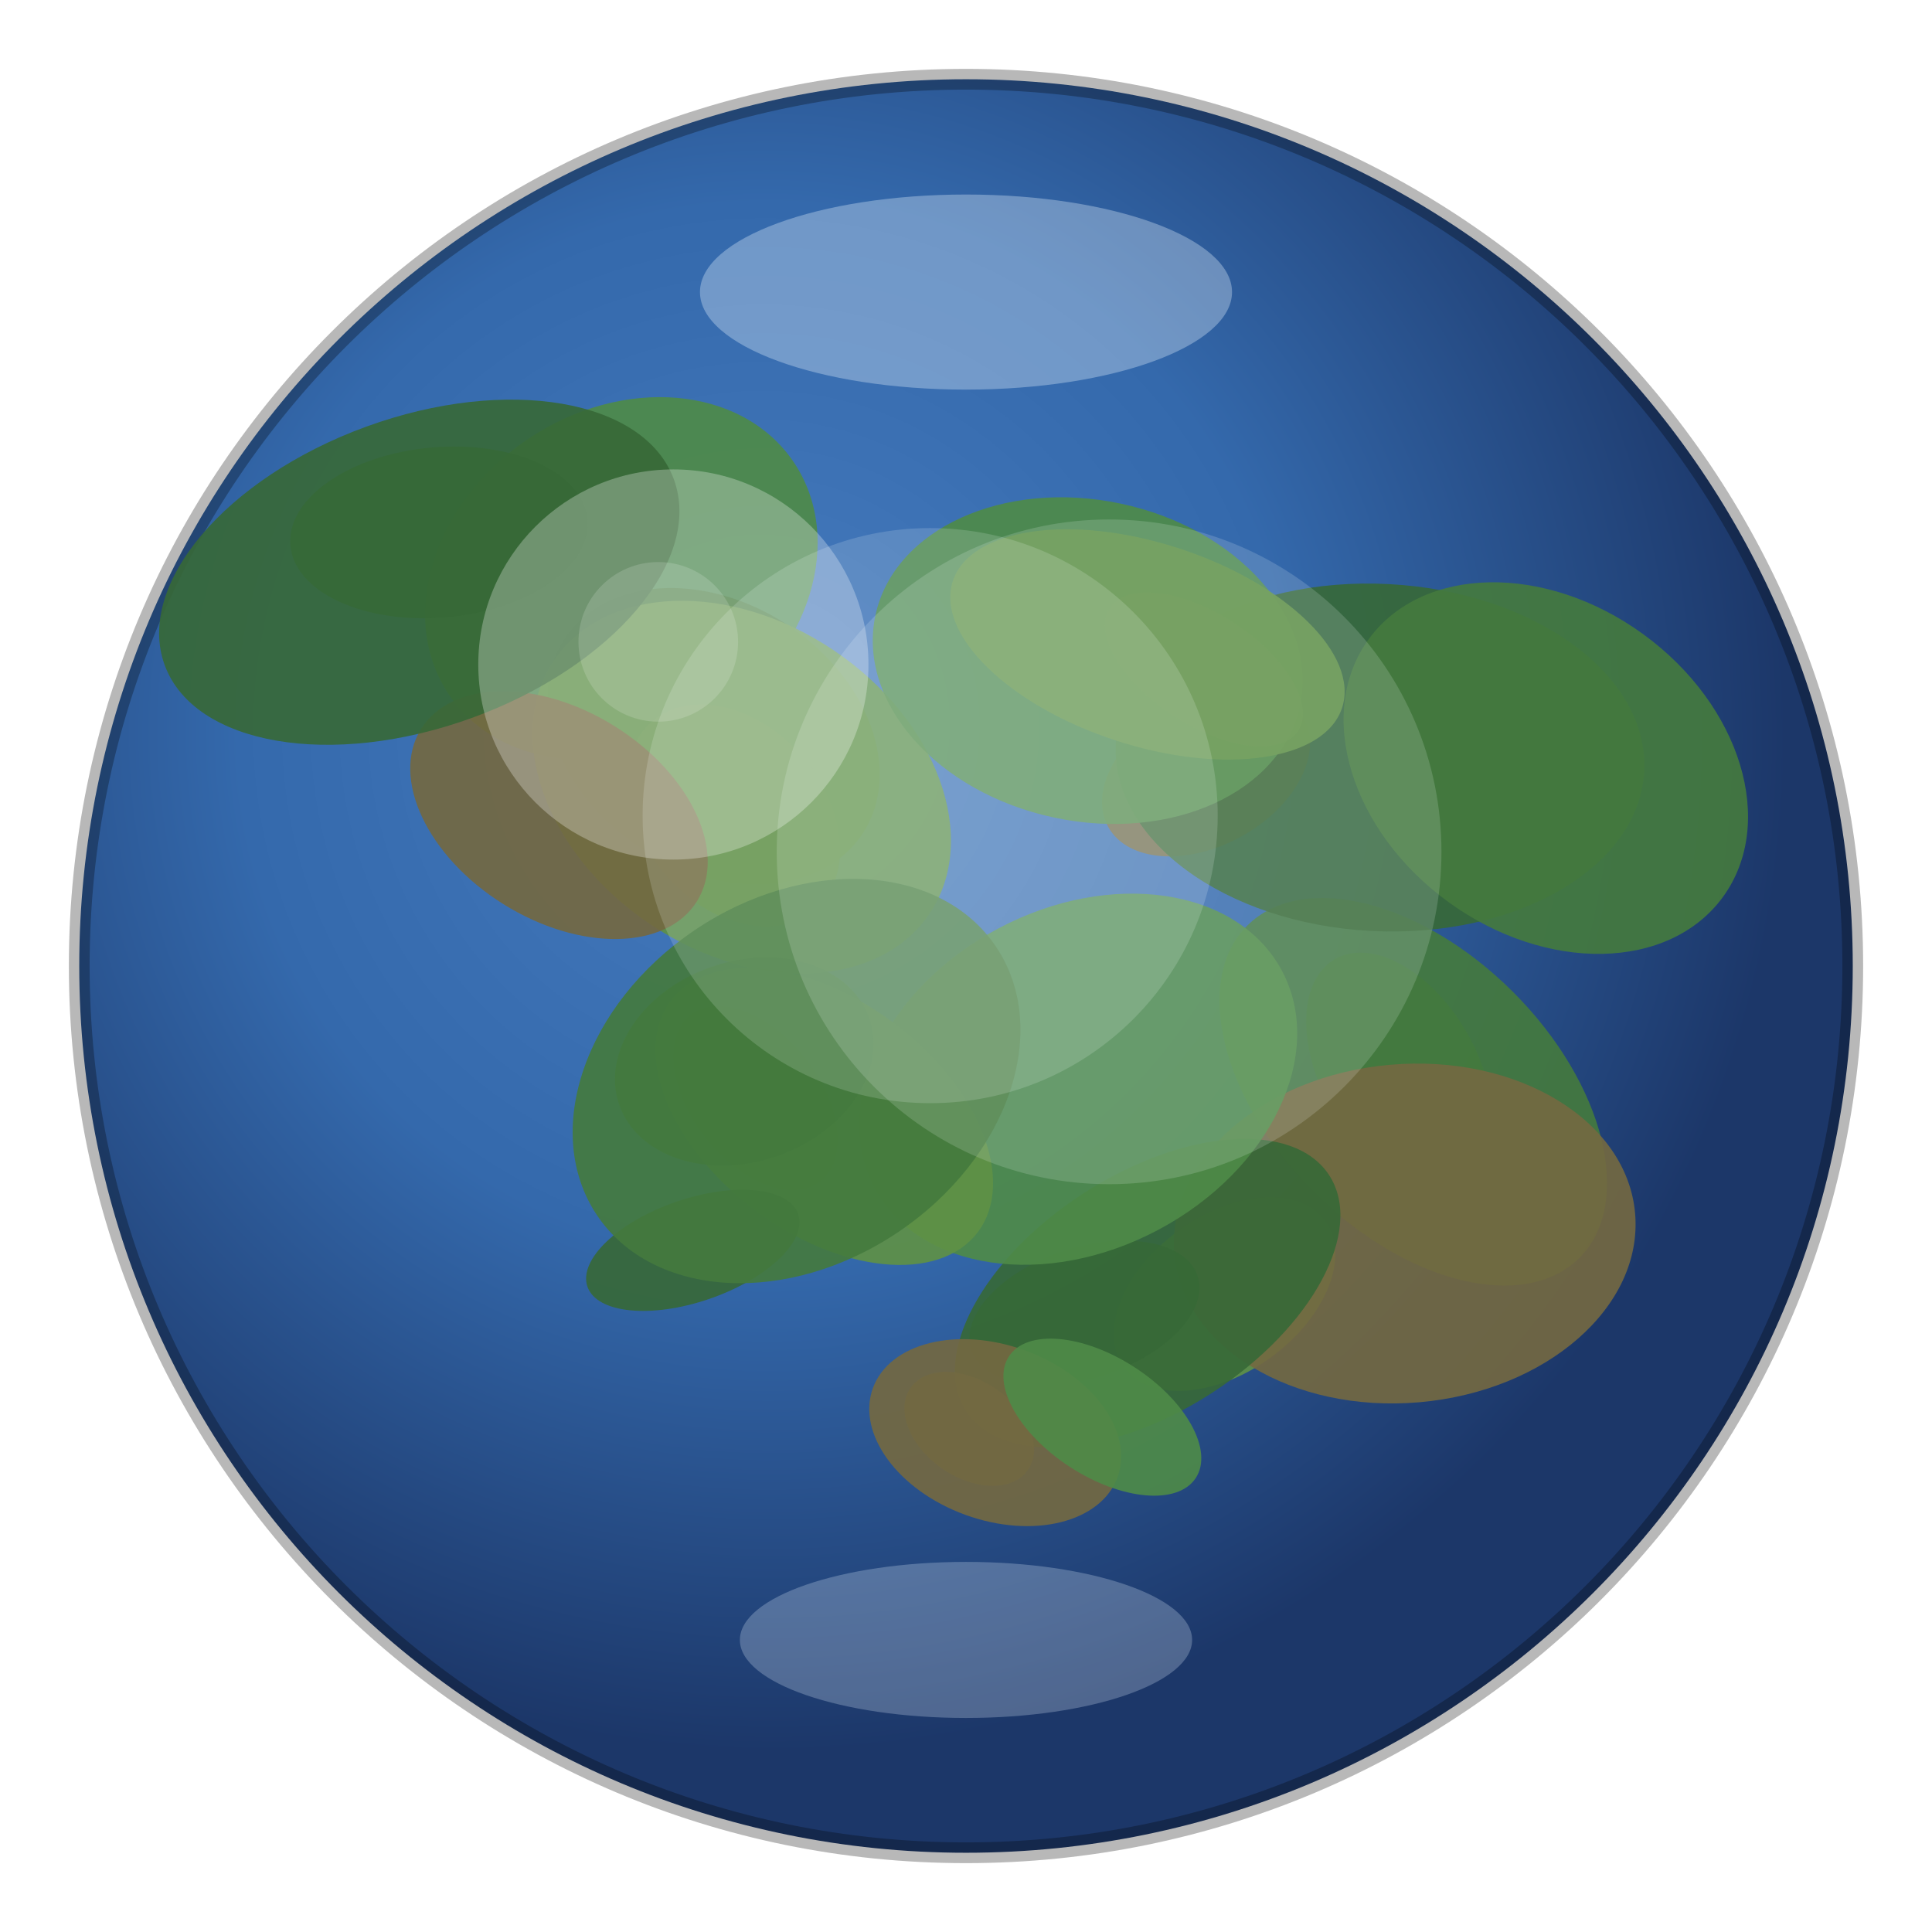
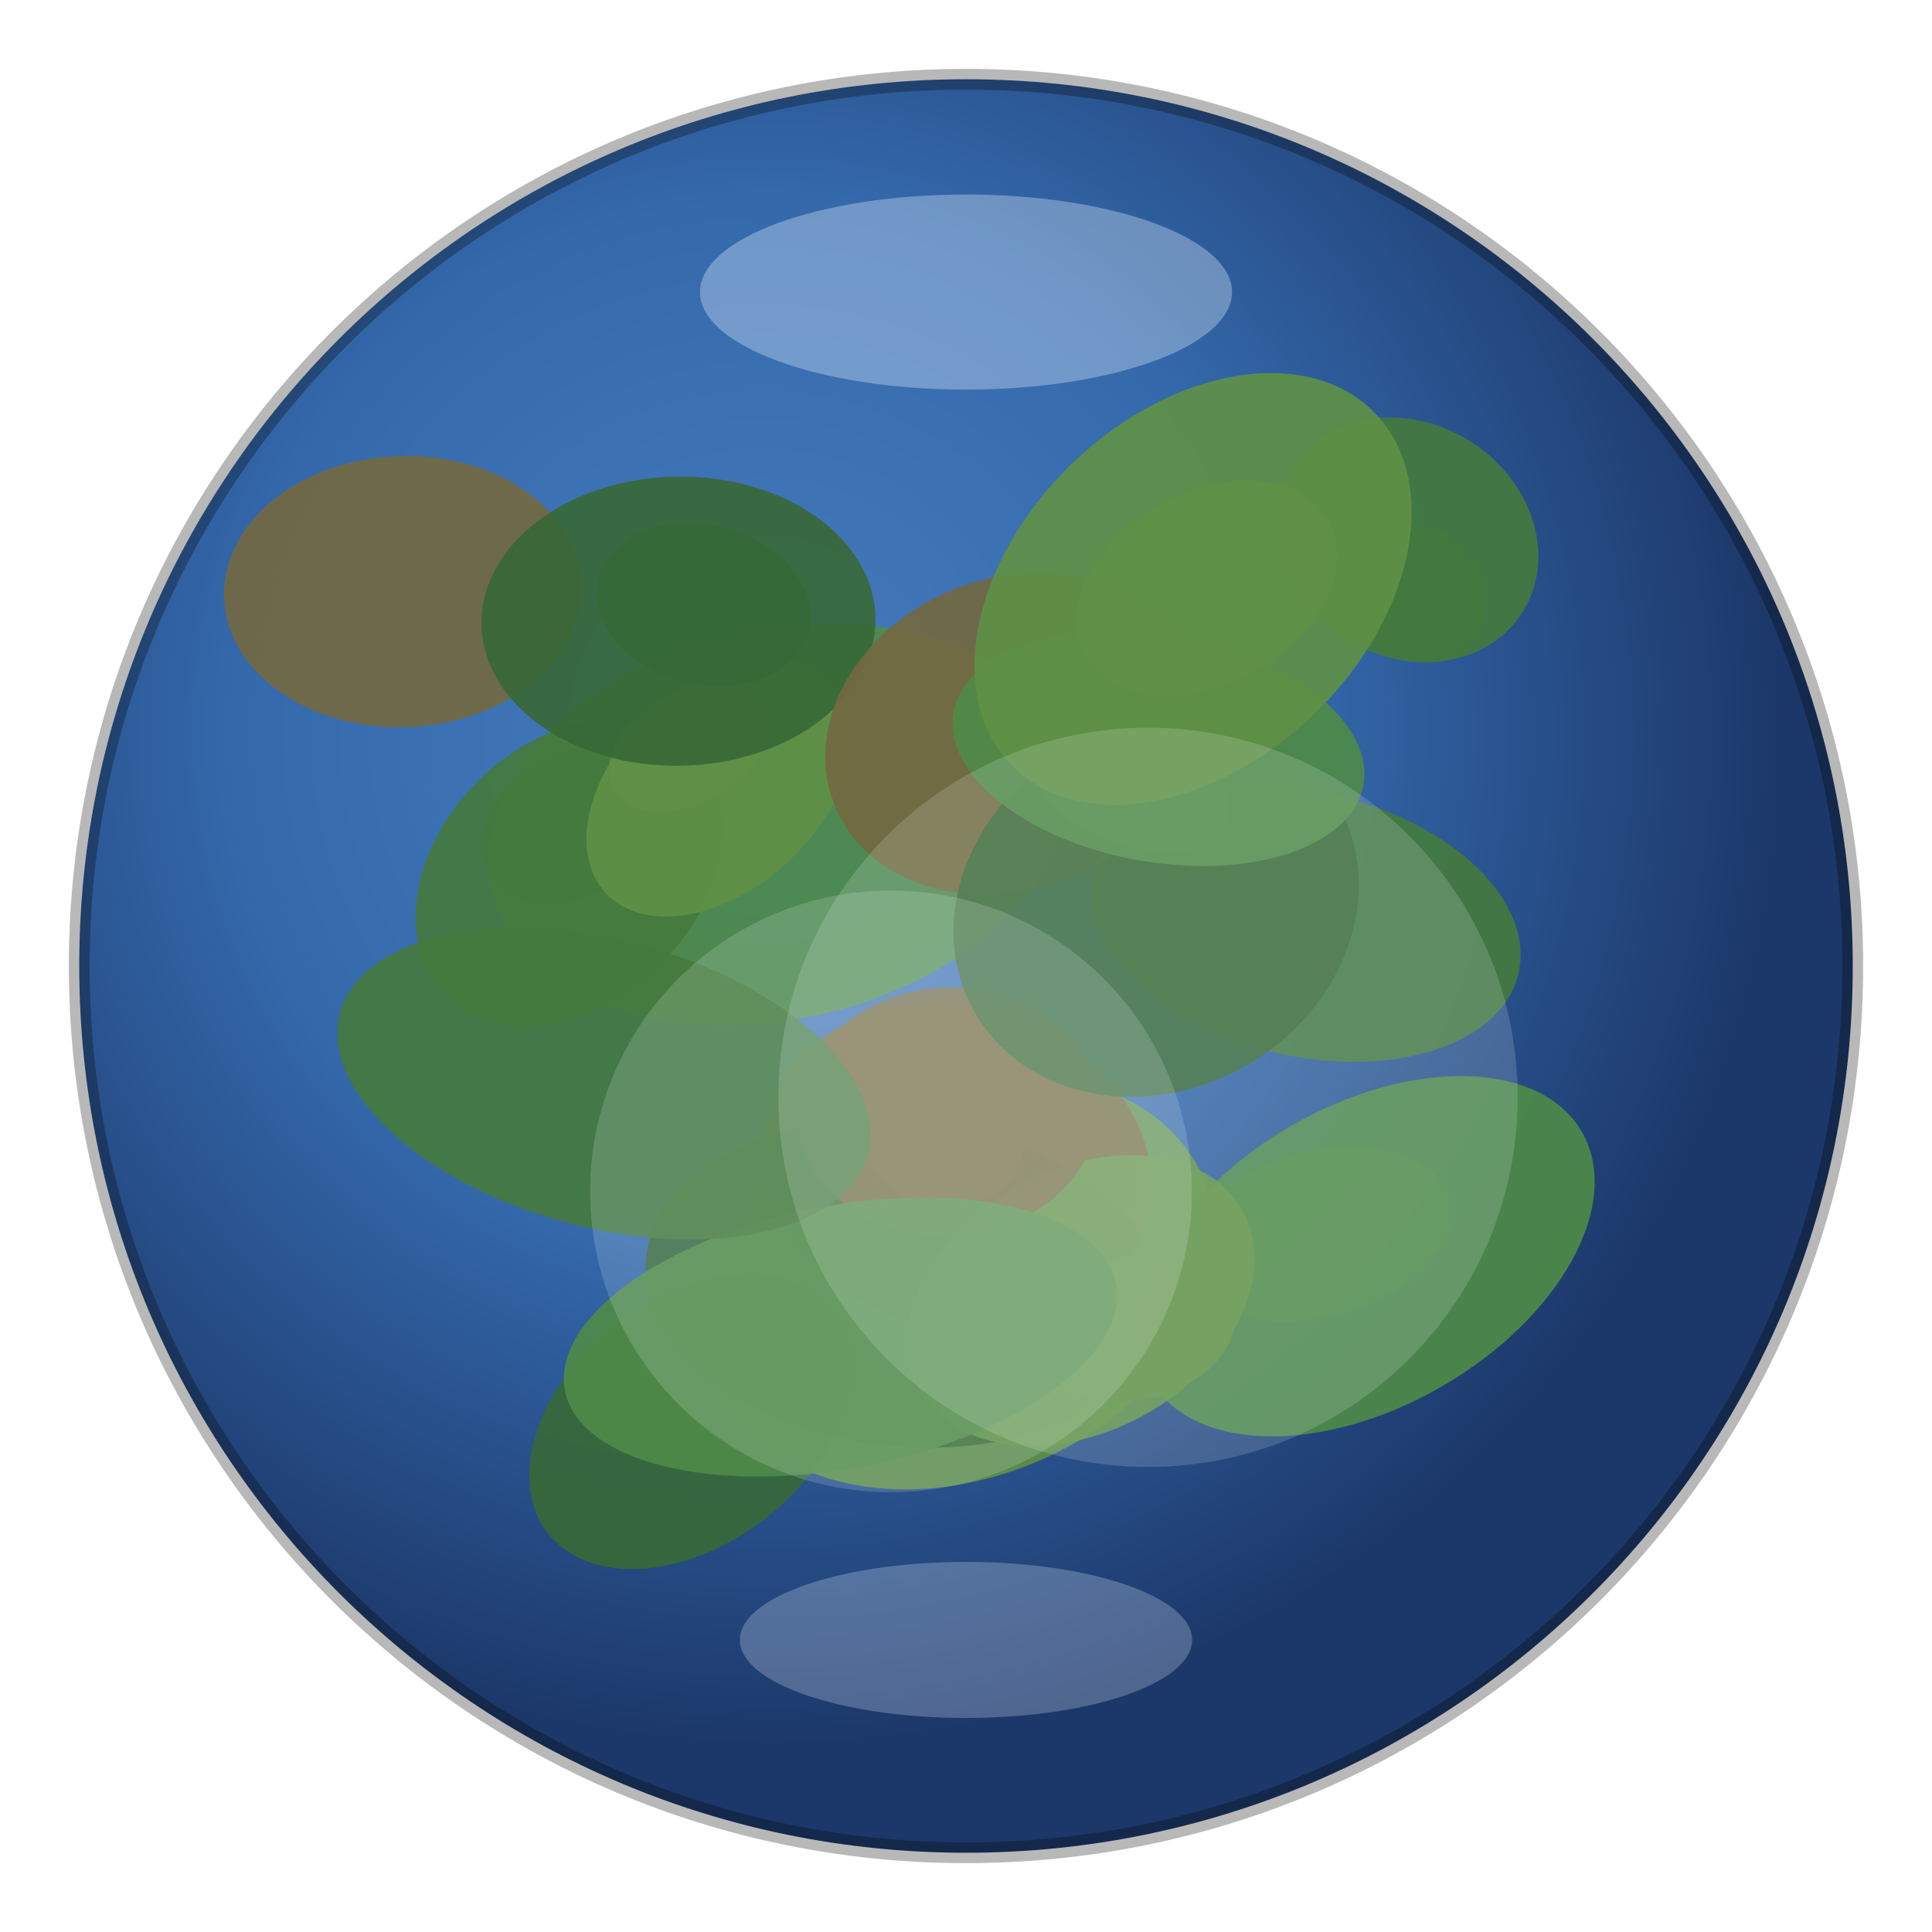
<svg xmlns="http://www.w3.org/2000/svg" width="512" height="512" viewBox="0 0 512 512">
  <defs>
    <radialGradient id="bodyTerran1" cx="39%" cy="37%" r="58%" fx="38%" fy="36%">
      <stop offset="0%" stop-color="rgb(70,123,190)" />
      <stop offset="52%" stop-color="rgb(52,105,172)" />
      <stop offset="100%" stop-color="rgb(28,55,105)" />
    </radialGradient>
  </defs>
  <circle cx="256" cy="256" r="235" fill="url(#bodyTerran1)" />
  <circle cx="256" cy="256" r="235" fill="none" stroke="rgba(0,0,0,0.28)" stroke-width="5.5" />
-   <ellipse cx="164.663" cy="153.287" rx="55.1" ry="44.463" fill="rgba(78,138,72,0.91)" transform="rotate(-34 164.6626 153.2874)" />
-   <ellipse cx="189.117" cy="195.088" rx="47.188" ry="35.382" fill="rgba(68,122,62,0.91)" transform="rotate(33 189.1175 195.0878)" />
-   <ellipse cx="196.565" cy="208.592" rx="60.021" ry="43.689" fill="rgba(95,145,70,0.91)" transform="rotate(34 196.5652 208.592)" />
-   <ellipse cx="200.833" cy="215.14" rx="33.012" ry="24.029" fill="rgba(95,145,70,0.83)" transform="rotate(49 196.5652 208.592)" />
-   <ellipse cx="148.137" cy="216.023" rx="43.102" ry="27.809" fill="rgba(115,105,65,0.91)" transform="rotate(32 148.1365 216.0231)" />
-   <ellipse cx="111.113" cy="151.642" rx="71.82" ry="41.052" fill="rgba(55,105,55,0.91)" transform="rotate(-20 111.1133 151.6416)" />
-   <ellipse cx="117.199" cy="141.586" rx="39.501" ry="22.578" fill="rgba(55,105,55,0.83)" transform="rotate(-5 111.1133 151.6416)" />
-   <ellipse cx="374.532" cy="289.341" rx="62.256" ry="37.41" fill="rgba(68,122,62,0.91)" transform="rotate(45 374.5316 289.3414)" />
-   <ellipse cx="367.951" cy="289.778" rx="34.241" ry="20.576" fill="rgba(68,122,62,0.83)" transform="rotate(60 374.5316 289.3414)" />
-   <ellipse cx="324.536" cy="342.951" rx="32.976" ry="20.785" fill="rgba(95,145,70,0.91)" transform="rotate(-36 324.5357 342.951)" />
-   <ellipse cx="333.992" cy="336.315" rx="18.137" ry="11.432" fill="rgba(95,145,70,0.83)" transform="rotate(-21 324.5357 342.951)" />
-   <ellipse cx="372.272" cy="326.894" rx="61.28" ry="44.885" fill="rgba(115,105,65,0.91)" transform="rotate(-5 372.272 326.8935)" />
-   <ellipse cx="304.136" cy="342.703" rx="57.372" ry="31.448" fill="rgba(55,105,55,0.91)" transform="rotate(-33 304.1363 342.7029)" />
-   <ellipse cx="286.593" cy="342.496" rx="31.554" ry="17.297" fill="rgba(55,105,55,0.83)" transform="rotate(-18 304.1363 342.7029)" />
-   <ellipse cx="285.722" cy="286.002" rx="61.179" ry="45.211" fill="rgba(78,138,72,0.91)" transform="rotate(-28 285.7224 286.0021)" />
-   <ellipse cx="218.456" cy="295.893" rx="50.918" ry="30.872" fill="rgba(95,145,70,0.91)" transform="rotate(37 218.4559 295.8931)" />
-   <ellipse cx="203.385" cy="307.255" rx="28.005" ry="16.98" fill="rgba(95,145,70,0.83)" transform="rotate(52 218.4559 295.8931)" />
-   <ellipse cx="263.745" cy="379.664" rx="34.499" ry="23.176" fill="rgba(115,105,65,0.91)" transform="rotate(20 263.7447 379.6637)" />
-   <ellipse cx="257.535" cy="382.792" rx="18.974" ry="12.747" fill="rgba(115,105,65,0.83)" transform="rotate(35 263.7447 379.6637)" />
-   <ellipse cx="183.594" cy="331.357" rx="29.528" ry="13.592" fill="rgba(55,105,55,0.91)" transform="rotate(-19 183.5941 331.3566)" />
-   <ellipse cx="292.136" cy="375.565" rx="29.54" ry="15.737" fill="rgba(78,138,72,0.91)" transform="rotate(33 292.1362 375.5649)" />
-   <ellipse cx="211.095" cy="286.489" rx="63.728" ry="48.245" fill="rgba(68,122,62,0.91)" transform="rotate(-34 211.0947 286.4893)" />
-   <ellipse cx="199.66" cy="277.079" rx="35.05" ry="26.535" fill="rgba(68,122,62,0.83)" transform="rotate(-19 211.0947 286.4893)" />
-   <ellipse cx="319.604" cy="204.779" rx="29.628" ry="19.312" fill="rgba(115,105,65,0.91)" transform="rotate(-29 319.6037 204.7794)" />
-   <ellipse cx="365.708" cy="200.756" rx="70.116" ry="46.023" fill="rgba(55,105,55,0.91)" transform="rotate(3 365.7081 200.7558)" />
-   <ellipse cx="288.225" cy="175.074" rx="57.493" ry="42.525" fill="rgba(78,138,72,0.91)" transform="rotate(12 288.2247 175.0737)" />
-   <ellipse cx="409.655" cy="203.551" rx="58.051" ry="43.883" fill="rgba(68,122,62,0.91)" transform="rotate(36 409.6547 203.5513)" />
-   <ellipse cx="304.084" cy="170.783" rx="54.247" ry="26.803" fill="rgba(95,145,70,0.91)" transform="rotate(18 304.0841 170.7827)" />
-   <ellipse cx="320.204" cy="168.211" rx="29.836" ry="14.742" fill="rgba(95,145,70,0.83)" transform="rotate(33 304.0841 170.7827)" />
+   <ellipse cx="206.315" cy="218.535" rx="77.984" ry="51.544" fill="rgba(78,138,72,0.91)" transform="rotate(-13 206.3146 218.5349)" />
+   <ellipse cx="150.814" cy="231.333" rx="46.181" ry="34.316" fill="rgba(68,122,62,0.91)" transform="rotate(-45 150.8141 231.3333)" />
+   <ellipse cx="157.564" cy="220.702" rx="25.4" ry="18.874" fill="rgba(68,122,62,0.83)" transform="rotate(-30 150.8141 231.3333)" />
+   <ellipse cx="190.605" cy="208.681" rx="41.081" ry="26.855" fill="rgba(95,145,70,0.91)" transform="rotate(-43 190.6048 208.6807)" />
+   <ellipse cx="188.364" cy="195.679" rx="22.594" ry="14.77" fill="rgba(95,145,70,0.83)" transform="rotate(-28 190.6048 208.6807)" />
+   <ellipse cx="106.732" cy="156.769" rx="47.387" ry="35.939" fill="rgba(115,105,65,0.91)" transform="rotate(-2 106.7322 156.7691)" />
+   <ellipse cx="179.796" cy="164.623" rx="52.2" ry="38.311" fill="rgba(55,105,55,0.91)" transform="rotate(-1 179.796 164.6234)" />
+   <ellipse cx="185.221" cy="158.777" rx="28.71" ry="21.071" fill="rgba(55,105,55,0.83)" transform="rotate(14 179.796 164.6234)" />
+   <ellipse cx="346.037" cy="244.894" rx="57.871" ry="35.008" fill="rgba(68,122,62,0.91)" transform="rotate(13 346.0366 244.8936)" />
+   <ellipse cx="254.501" cy="339.745" rx="70.05" ry="51.756" fill="rgba(95,145,70,0.91)" transform="rotate(-23 254.5011 339.7452)" />
+   <ellipse cx="238.658" cy="349.228" rx="38.527" ry="28.466" fill="rgba(95,145,70,0.83)" transform="rotate(-8 254.5011 339.7452)" />
+   <ellipse cx="253.801" cy="309.501" rx="52.124" ry="42.66" fill="rgba(115,105,65,0.91)" transform="rotate(17 253.8012 309.5008)" />
+   <ellipse cx="269.832" cy="298.987" rx="28.668" ry="23.463" fill="rgba(115,105,65,0.83)" transform="rotate(32 253.8012 309.5008)" />
+   <ellipse cx="239.347" cy="340.16" rx="68.459" ry="43.134" fill="rgba(55,105,55,0.91)" transform="rotate(6 239.3468 340.1604)" />
+   <ellipse cx="362.11" cy="332.91" rx="65.925" ry="39.883" fill="rgba(78,138,72,0.91)" transform="rotate(-30 362.1103 332.9099)" />
+   <ellipse cx="351.092" cy="323.987" rx="36.259" ry="21.936" fill="rgba(78,138,72,0.83)" transform="rotate(-15 362.1103 332.9099)" />
+   <ellipse cx="286.501" cy="344.635" rx="48.976" ry="34.652" fill="rgba(95,145,70,0.91)" transform="rotate(-29 286.5006 344.6345)" />
+   <ellipse cx="298.767" cy="355.244" rx="26.937" ry="19.058" fill="rgba(95,145,70,0.83)" transform="rotate(-14 286.5006 344.6345)" />
+   <ellipse cx="251.276" cy="294.615" rx="39.867" ry="32.929" fill="rgba(115,105,65,0.91)" transform="rotate(-4 251.2756 294.6147)" />
+   <ellipse cx="251.034" cy="301.565" rx="21.927" ry="18.111" fill="rgba(115,105,65,0.83)" transform="rotate(11 251.2756 294.6147)" />
+   <ellipse cx="183.009" cy="376.752" rx="47.982" ry="32.427" fill="rgba(55,105,55,0.91)" transform="rotate(-38 183.0093 376.7516)" />
+   <ellipse cx="222.735" cy="354.339" rx="74.382" ry="34.761" fill="rgba(78,138,72,0.91)" transform="rotate(-11 222.7352 354.3387)" />
+   <ellipse cx="160.018" cy="287.202" rx="72.381" ry="38.085" fill="rgba(68,122,62,0.91)" transform="rotate(15 160.0183 287.2017)" />
+   <ellipse cx="268.091" cy="194.47" rx="50.584" ry="41.216" fill="rgba(115,105,65,0.91)" transform="rotate(-22 268.0912 194.4701)" />
+   <ellipse cx="306.398" cy="240.669" rx="55.455" ry="48.069" fill="rgba(55,105,55,0.91)" transform="rotate(-30 306.3976 240.669)" />
+   <ellipse cx="307.007" cy="198.395" rx="55.151" ry="30.048" fill="rgba(78,138,72,0.91)" transform="rotate(10 307.0066 198.395)" />
+   <ellipse cx="301.471" cy="209.521" rx="30.333" ry="16.526" fill="rgba(78,138,72,0.83)" transform="rotate(25 307.0066 198.395)" />
+   <ellipse cx="373.047" cy="143.074" rx="35.962" ry="30.943" fill="rgba(68,122,62,0.91)" transform="rotate(32 373.0466 143.0736)" />
+   <ellipse cx="384.753" cy="150.754" rx="19.779" ry="17.019" fill="rgba(68,122,62,0.83)" transform="rotate(47 373.0466 143.0736)" />
+   <ellipse cx="316.17" cy="156.061" rx="67.038" ry="46.168" fill="rgba(95,145,70,0.91)" transform="rotate(-44 316.1701 156.061)" />
+   <ellipse cx="319.41" cy="157.637" rx="36.871" ry="25.392" fill="rgba(95,145,70,0.83)" transform="rotate(-29 316.1701 156.061)" />
  <ellipse cx="256" cy="77.4" rx="70.5" ry="25.85" fill="rgba(235,245,255,0.33)" />
  <ellipse cx="256" cy="434.6" rx="59.925" ry="20.68" fill="rgba(235,245,255,0.25)" />
-   <circle cx="293.922" cy="225.745" r="88.08" fill="rgba(245,250,255,0.16)" />
-   <circle cx="246.5" cy="216.152" r="76.202" fill="rgba(245,250,255,0.16)" />
-   <circle cx="178.45" cy="176.1" r="51.7" fill="rgba(255,255,255,0.28)" />
-   <circle cx="174.45" cy="170.1" r="21.15" fill="rgba(255,255,255,0.15)" />
+   <circle cx="236.115" cy="315.732" r="79.721" fill="rgba(245,250,255,0.16)" />
+   <circle cx="304.235" cy="290.805" r="97.958" fill="rgba(245,250,255,0.16)" />
</svg>
